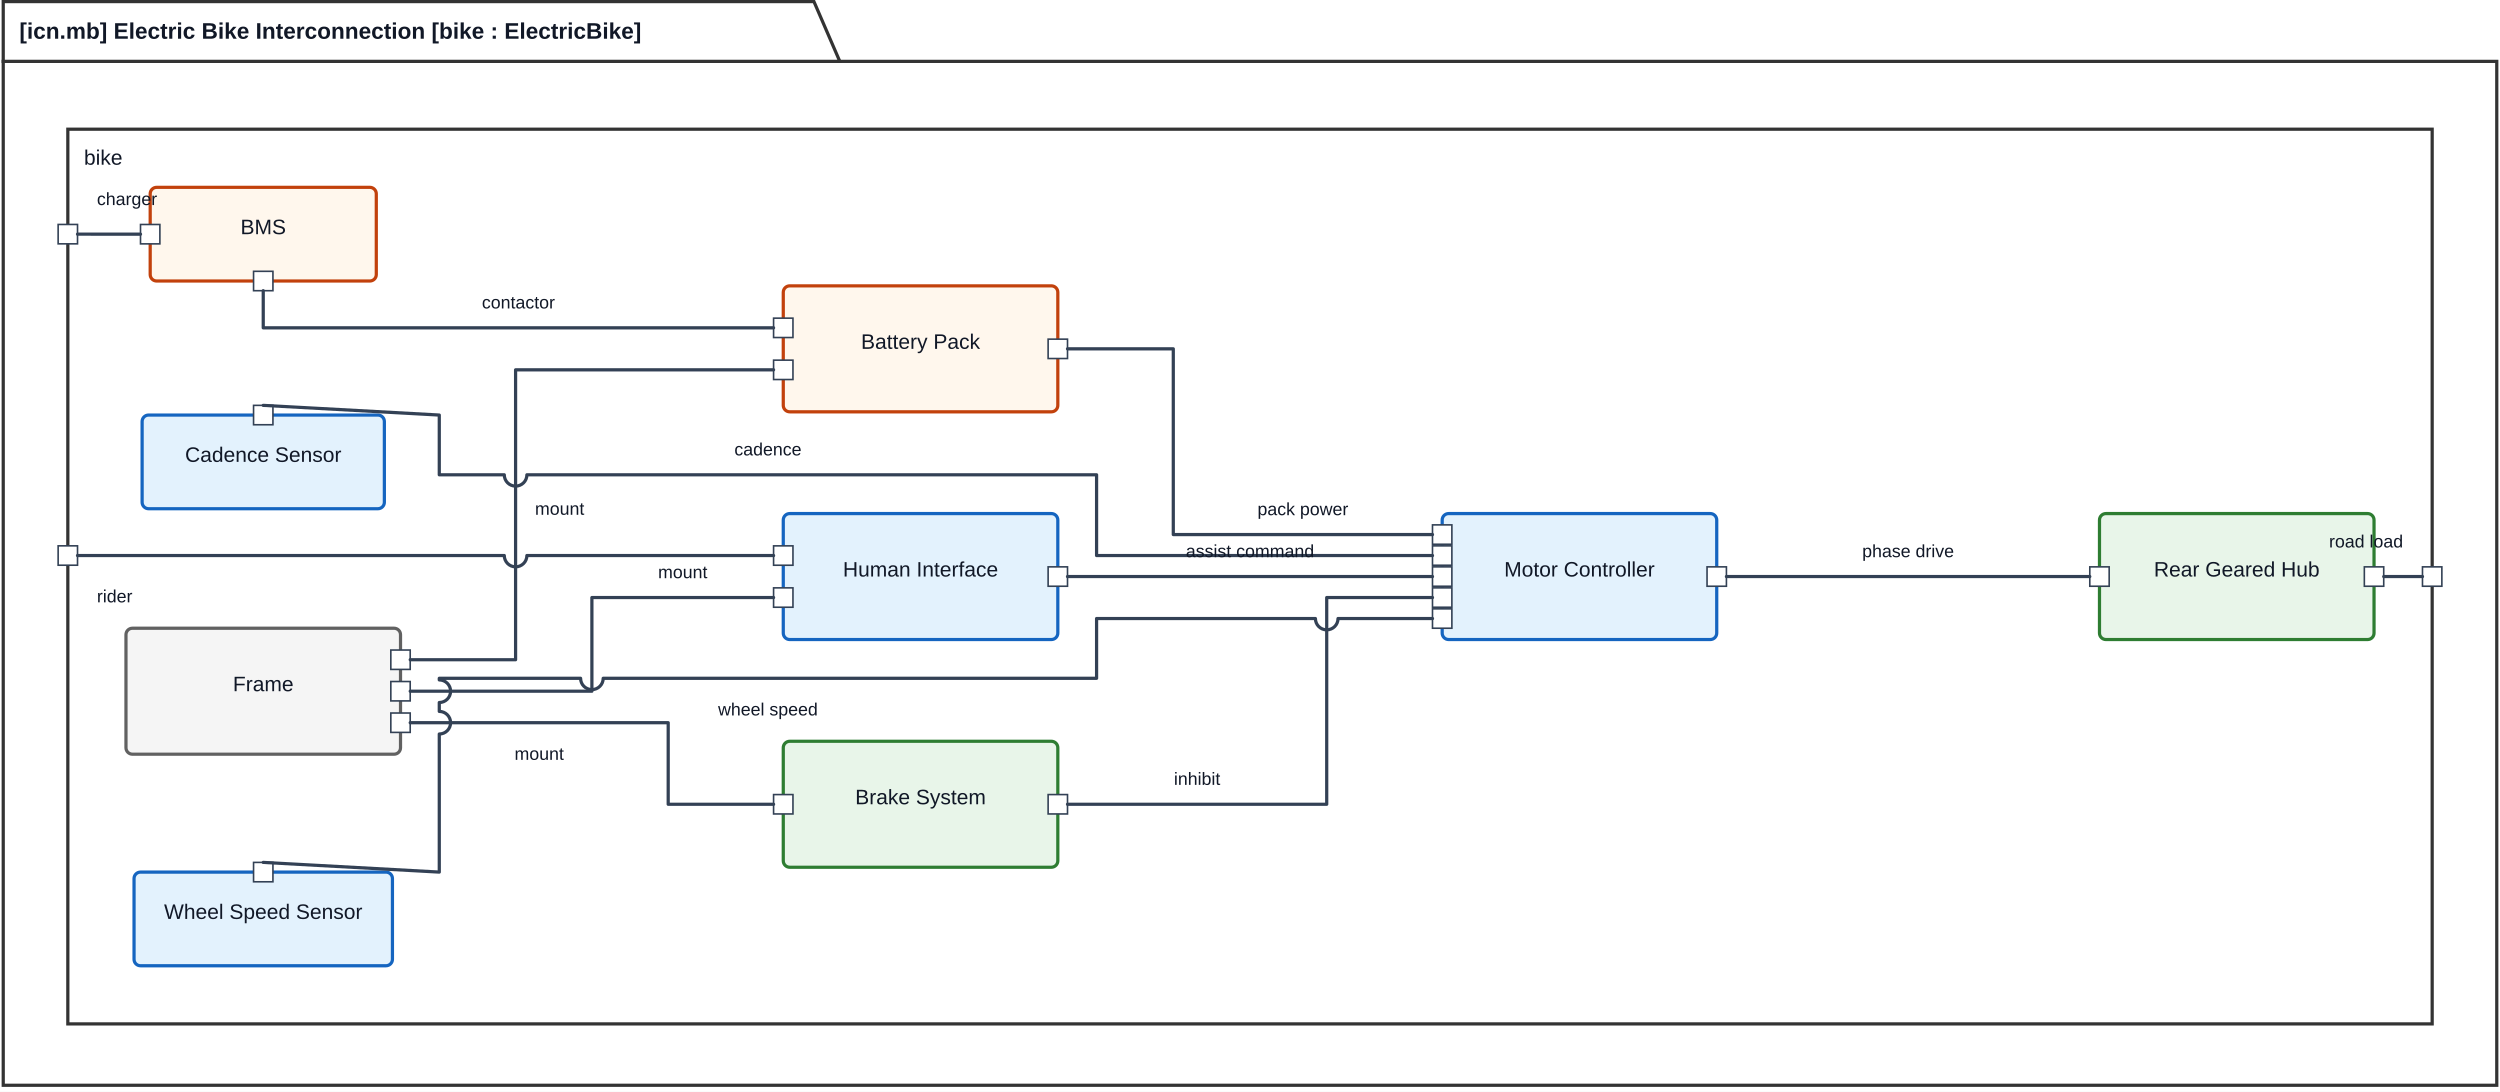
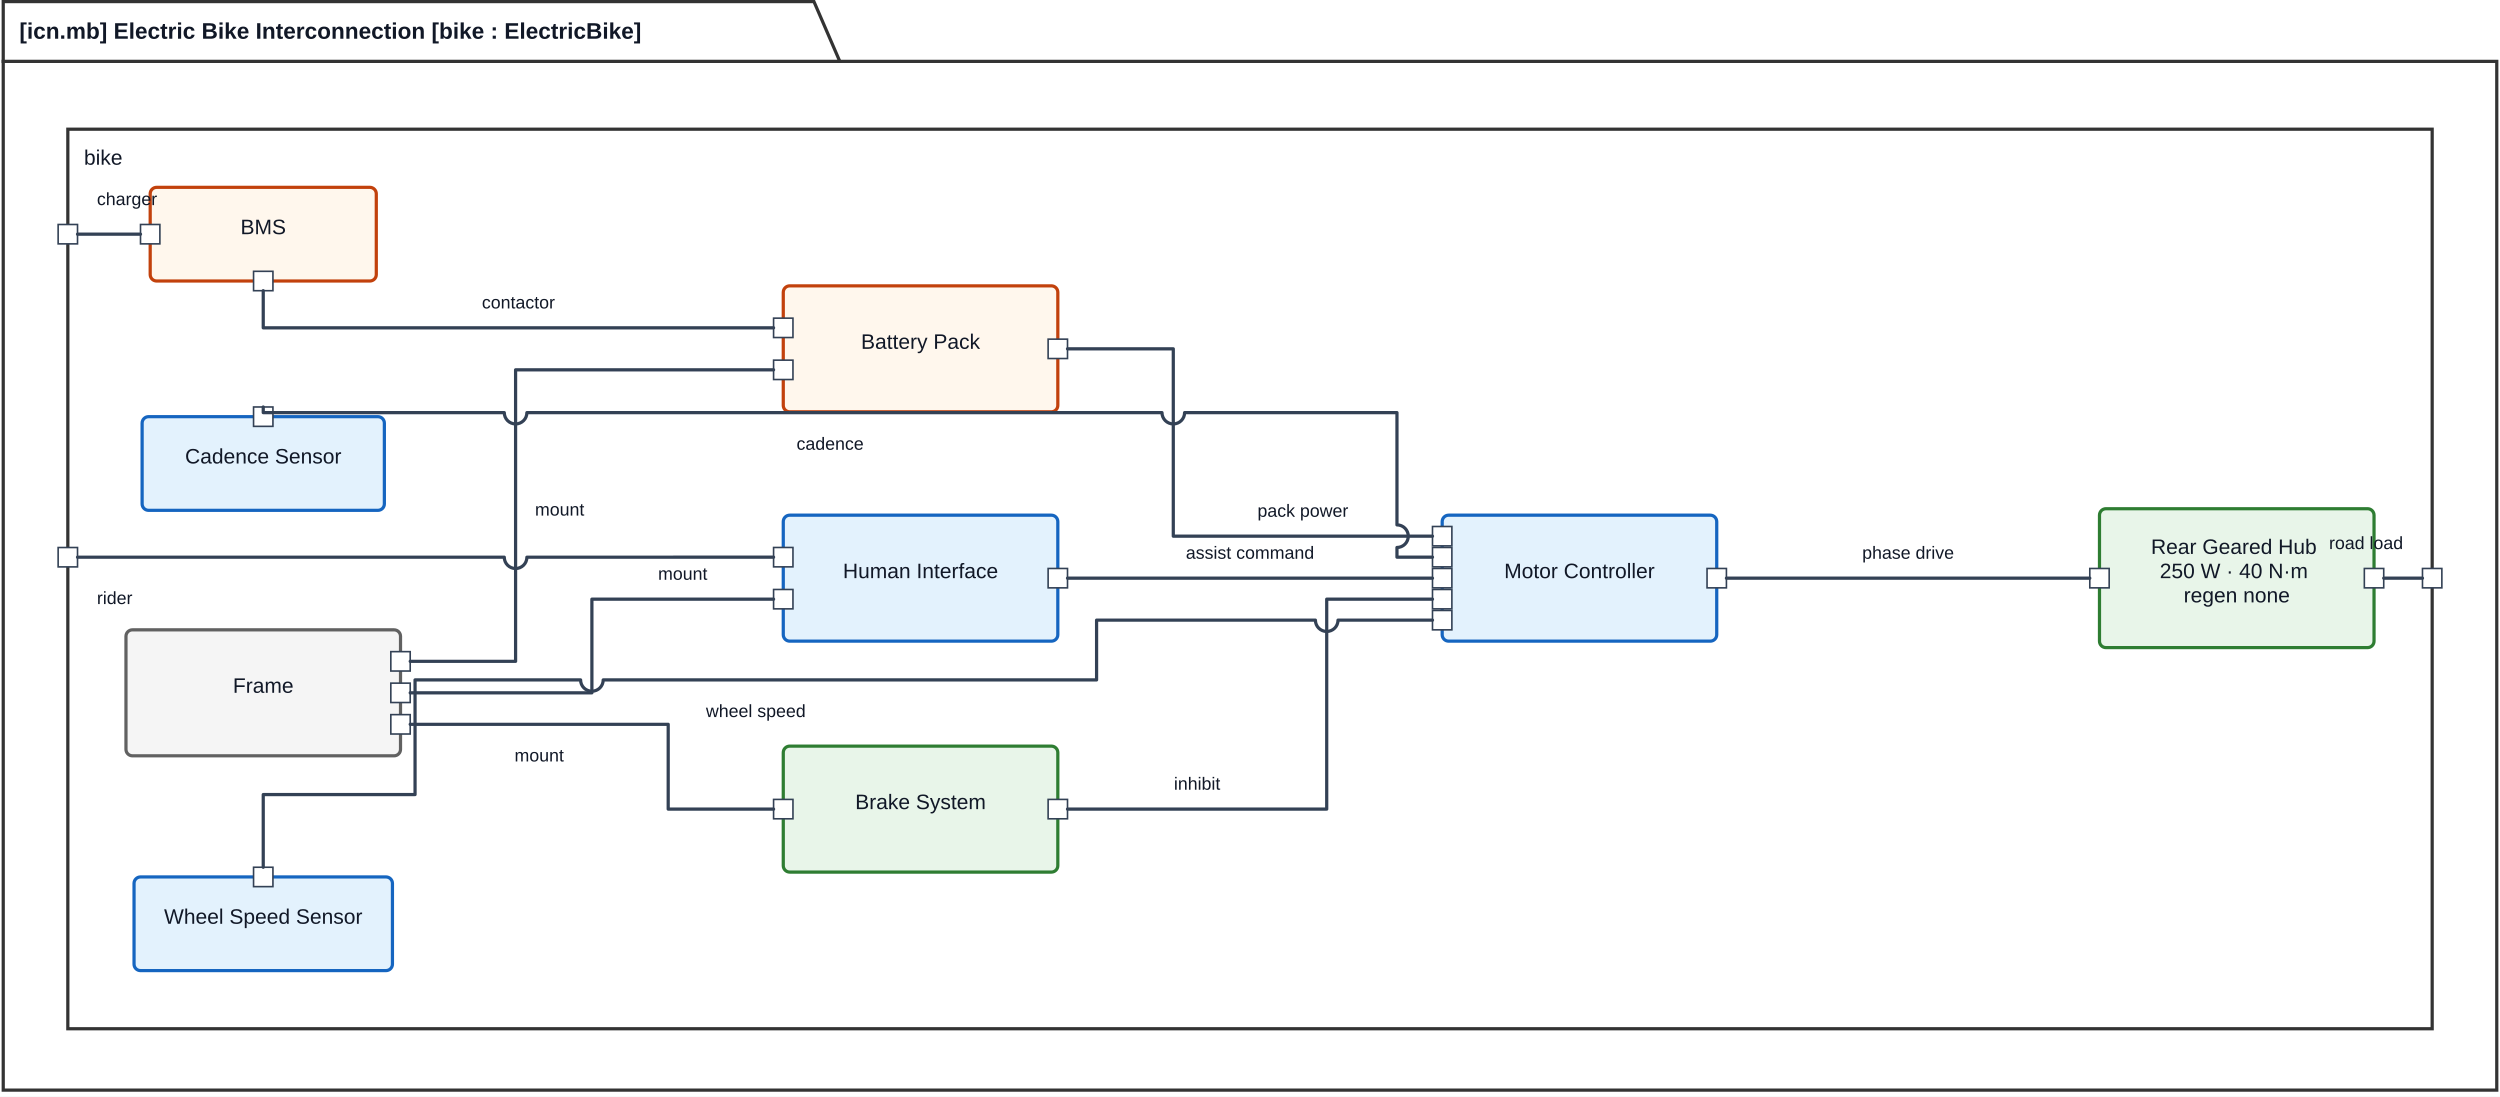
- <svg xmlns="http://www.w3.org/2000/svg" width="1548" height="676" viewBox="0 0 1548 676">
+ <svg xmlns="http://www.w3.org/2000/svg" width="1548" height="679" viewBox="0 0 1548 679">
  <defs>
    <style>text{font-family:Arial,Helvetica,sans-serif;fill:#111827}.label{font-size:13px}.small{font-size:11px}.header{font-size:14px;font-weight:600}</style>
    <marker id="arrow" markerWidth="8" markerHeight="6" refX="8" refY="3" orient="auto">
      <polygon points="0 0,8 3,0 6" fill="#1D4ED8" />
    </marker>
    <marker id="arrow-dark" markerWidth="8" markerHeight="6" refX="8" refY="3" orient="auto">
      <polygon points="0 0,8 3,0 6" fill="#334155" />
    </marker>
    <marker id="composition" markerWidth="12" markerHeight="12" refX="0" refY="6" orient="auto" markerUnits="strokeWidth">
      <polygon points="0 6,6 0,12 6,6 12" fill="#111827" stroke="#111827" />
    </marker>
  </defs>
-   <rect x="0" y="0" width="1548" height="676" fill="#FFFFFF" />
-   <rect x="2" y="38" width="1544" height="634" fill="none" stroke="#333333" stroke-width="2" />
+   <rect x="0" y="0" width="1548" height="679" fill="#FFFFFF" />
+   <rect x="2" y="38" width="1544" height="637" fill="none" stroke="#333333" stroke-width="2" />
  <path d="M 2 1 H 504 L 520 38 H 2 Z" fill="#FFFFFF" stroke="#333333" stroke-width="2" />
  <text class="header" x="12" y="24">[icn.mb] Electric Bike Interconnection [bike : ElectricBike]</text>
-   <rect x="2" y="38" width="1544" height="636" fill="none" stroke="#333333" stroke-width="0" />
+   <rect x="2" y="38" width="1544" height="639" fill="none" stroke="#333333" stroke-width="0" />
  <g transform="translate(2,40)">
-     <rect id="boundary" x="40" y="40" width="1464" height="554" rx="0" fill="#FFFFFF" stroke="#333333" stroke-width="2" />
+     <rect id="boundary" x="40" y="40" width="1464" height="557" rx="0" fill="#FFFFFF" stroke="#333333" stroke-width="2" />
    <text class="label" x="50" y="62">bike</text>
-     <rect id="bnd--humanInterface" x="34" y="297.981" width="12" height="12" fill="#FFFFFF" stroke="#334155" stroke-width="1" />
-     <rect id="bnd--bms" x="34" y="98.984" width="12" height="12" fill="#FFFFFF" stroke="#334155" stroke-width="1" />
-     <rect id="bnd--hubMotor" x="1498" y="311" width="12" height="12" fill="#FFFFFF" stroke="#334155" stroke-width="1" />
-     <rect id="humanInterface" x="483" y="278" width="170" height="78" rx="4" fill="#E3F2FD" stroke="#1565C0" stroke-width="2" />
-     <text class="label" text-anchor="middle" x="568" y="317">Human Interface</text>
-     <rect id="brakeSystem" x="483" y="419" width="170" height="78" rx="4" fill="#E8F5E9" stroke="#2E7D32" stroke-width="2" />
-     <text class="label" text-anchor="middle" x="568" y="458">Brake System</text>
+     <rect id="bnd--humanInterface" x="34" y="299.021" width="12" height="12" fill="#FFFFFF" stroke="#334155" stroke-width="1" />
+     <rect id="bnd--bms" x="34" y="99.002" width="12" height="12" fill="#FFFFFF" stroke="#334155" stroke-width="1" />
+     <rect id="bnd--hubMotor" x="1498" y="311.999" width="12" height="12" fill="#FFFFFF" stroke="#334155" stroke-width="1" />
+     <rect id="humanInterface" x="483" y="279" width="170" height="78" rx="4" fill="#E3F2FD" stroke="#1565C0" stroke-width="2" />
+     <text class="label" text-anchor="middle" x="568" y="318">Human Interface</text>
+     <rect id="brakeSystem" x="483" y="422" width="170" height="78" rx="4" fill="#E8F5E9" stroke="#2E7D32" stroke-width="2" />
+     <text class="label" text-anchor="middle" x="568" y="461">Brake System</text>
    <rect id="batteryPack" x="483" y="137" width="170" height="78" rx="4" fill="#FFF7ED" stroke="#C2410C" stroke-width="2" />
    <text class="label" text-anchor="middle" x="568" y="176">Battery Pack</text>
-     <rect id="motorController" x="891" y="278" width="170" height="78" rx="4" fill="#E3F2FD" stroke="#1565C0" stroke-width="2" />
-     <text class="label" text-anchor="middle" x="976" y="317">Motor Controller</text>
-     <rect id="hubMotor" x="1298" y="278" width="170" height="78" rx="4" fill="#E8F5E9" stroke="#2E7D32" stroke-width="2" />
-     <text class="label" text-anchor="middle" x="1383" y="317">Rear Geared Hub</text>
-     <rect id="frame" x="76" y="349" width="170" height="78" rx="4" fill="#F5F5F5" stroke="#616161" stroke-width="2" />
-     <text class="label" text-anchor="middle" x="161" y="388">Frame</text>
+     <rect id="motorController" x="891" y="279" width="170" height="78" rx="4" fill="#E3F2FD" stroke="#1565C0" stroke-width="2" />
+     <text class="label" text-anchor="middle" x="976" y="318">Motor Controller</text>
+     <rect id="hubMotor" x="1298" y="275" width="170" height="86" rx="4" fill="#E8F5E9" stroke="#2E7D32" stroke-width="2" />
+     <text class="label" text-anchor="middle">
+       <tspan x="1383" y="303">Rear Geared Hub</tspan>
+       <tspan x="1383" dy="15">250 W · 40 N·m</tspan>
+       <tspan x="1383" dy="15">regen none</tspan>
+     </text>
+     <rect id="frame" x="76" y="350" width="170" height="78" rx="4" fill="#F5F5F5" stroke="#616161" stroke-width="2" />
+     <text class="label" text-anchor="middle" x="161" y="389">Frame</text>
    <rect id="bms" x="91" y="76" width="140" height="58" rx="4" fill="#FFF7ED" stroke="#C2410C" stroke-width="2" />
    <text class="label" text-anchor="middle" x="161" y="105">BMS</text>
-     <rect id="cadenceSensor" x="86" y="217" width="150" height="58" rx="4" fill="#E3F2FD" stroke="#1565C0" stroke-width="2" />
-     <text class="label" text-anchor="middle" x="161" y="246">Cadence Sensor</text>
-     <rect id="wheelSpeedSensor" x="81" y="500" width="160" height="58" rx="4" fill="#E3F2FD" stroke="#1565C0" stroke-width="2" />
-     <text class="label" text-anchor="middle" x="161" y="529">Wheel Speed Sensor</text>
-     <rect id="humanInterface--bnd--tgt" x="477" y="297.997" width="12" height="12" fill="#FFFFFF" stroke="#334155" stroke-width="1" />
-     <rect id="frame--humanInterface--tgt" x="477" y="324.003" width="12" height="12" fill="#FFFFFF" stroke="#334155" stroke-width="1" />
-     <rect id="humanInterface--motorController--src" x="647" y="311" width="12" height="12" fill="#FFFFFF" stroke="#334155" stroke-width="1" />
-     <rect id="frame--brakeSystem--tgt" x="477" y="452" width="12" height="12" fill="#FFFFFF" stroke="#334155" stroke-width="1" />
-     <rect id="brakeSystem--motorController--src" x="647" y="452" width="12" height="12" fill="#FFFFFF" stroke="#334155" stroke-width="1" />
+     <rect id="cadenceSensor" x="86" y="218" width="150" height="58" rx="4" fill="#E3F2FD" stroke="#1565C0" stroke-width="2" />
+     <text class="label" text-anchor="middle" x="161" y="247">Cadence Sensor</text>
+     <rect id="wheelSpeedSensor" x="81" y="503" width="160" height="58" rx="4" fill="#E3F2FD" stroke="#1565C0" stroke-width="2" />
+     <text class="label" text-anchor="middle" x="161" y="532">Wheel Speed Sensor</text>
+     <rect id="humanInterface--bnd--tgt" x="477" y="298.997" width="12" height="12" fill="#FFFFFF" stroke="#334155" stroke-width="1" />
+     <rect id="frame--humanInterface--tgt" x="477" y="325.003" width="12" height="12" fill="#FFFFFF" stroke="#334155" stroke-width="1" />
+     <rect id="humanInterface--motorController--src" x="647" y="312" width="12" height="12" fill="#FFFFFF" stroke="#334155" stroke-width="1" />
+     <rect id="frame--brakeSystem--tgt" x="477" y="455" width="12" height="12" fill="#FFFFFF" stroke="#334155" stroke-width="1" />
+     <rect id="brakeSystem--motorController--src" x="647" y="455" width="12" height="12" fill="#FFFFFF" stroke="#334155" stroke-width="1" />
    <rect id="bms--batteryPack--tgt" x="477" y="156.997" width="12" height="12" fill="#FFFFFF" stroke="#334155" stroke-width="1" />
    <rect id="frame--batteryPack--tgt" x="477" y="183.003" width="12" height="12" fill="#FFFFFF" stroke="#334155" stroke-width="1" />
    <rect id="batteryPack--motorController--src" x="647" y="170" width="12" height="12" fill="#FFFFFF" stroke="#334155" stroke-width="1" />
-     <rect id="batteryPack--motorController--tgt" x="885" y="285.003" width="12" height="12" fill="#FFFFFF" stroke="#334155" stroke-width="1" />
-     <rect id="cadenceSensor--motorController--tgt" x="885" y="297.997" width="12" height="12" fill="#FFFFFF" stroke="#334155" stroke-width="1" />
-     <rect id="humanInterface--motorController--tgt" x="885" y="311" width="12" height="12" fill="#FFFFFF" stroke="#334155" stroke-width="1" />
-     <rect id="brakeSystem--motorController--tgt" x="885" y="324.003" width="12" height="12" fill="#FFFFFF" stroke="#334155" stroke-width="1" />
-     <rect id="wheelSpeedSensor--motorController--tgt" x="885" y="336.997" width="12" height="12" fill="#FFFFFF" stroke="#334155" stroke-width="1" />
-     <rect id="motorController--hubMotor--src" x="1055" y="311" width="12" height="12" fill="#FFFFFF" stroke="#334155" stroke-width="1" />
-     <rect id="motorController--hubMotor--tgt" x="1292" y="311" width="12" height="12" fill="#FFFFFF" stroke="#334155" stroke-width="1" />
-     <rect id="hubMotor--bnd--tgt" x="1462" y="311" width="12" height="12" fill="#FFFFFF" stroke="#334155" stroke-width="1" />
-     <rect id="frame--batteryPack--src" x="240" y="362.5" width="12" height="12" fill="#FFFFFF" stroke="#334155" stroke-width="1" />
-     <rect id="frame--humanInterface--src" x="240" y="382" width="12" height="12" fill="#FFFFFF" stroke="#334155" stroke-width="1" />
-     <rect id="frame--brakeSystem--src" x="240" y="401.5" width="12" height="12" fill="#FFFFFF" stroke="#334155" stroke-width="1" />
+     <rect id="batteryPack--motorController--tgt" x="885" y="286.003" width="12" height="12" fill="#FFFFFF" stroke="#334155" stroke-width="1" />
+     <rect id="cadenceSensor--motorController--tgt" x="885" y="298.997" width="12" height="12" fill="#FFFFFF" stroke="#334155" stroke-width="1" />
+     <rect id="humanInterface--motorController--tgt" x="885" y="312" width="12" height="12" fill="#FFFFFF" stroke="#334155" stroke-width="1" />
+     <rect id="brakeSystem--motorController--tgt" x="885" y="325.003" width="12" height="12" fill="#FFFFFF" stroke="#334155" stroke-width="1" />
+     <rect id="wheelSpeedSensor--motorController--tgt" x="885" y="337.997" width="12" height="12" fill="#FFFFFF" stroke="#334155" stroke-width="1" />
+     <rect id="motorController--hubMotor--src" x="1055" y="312" width="12" height="12" fill="#FFFFFF" stroke="#334155" stroke-width="1" />
+     <rect id="motorController--hubMotor--tgt" x="1292" y="312" width="12" height="12" fill="#FFFFFF" stroke="#334155" stroke-width="1" />
+     <rect id="hubMotor--bnd--tgt" x="1462" y="312" width="12" height="12" fill="#FFFFFF" stroke="#334155" stroke-width="1" />
+     <rect id="frame--batteryPack--src" x="240" y="363.5" width="12" height="12" fill="#FFFFFF" stroke="#334155" stroke-width="1" />
+     <rect id="frame--humanInterface--src" x="240" y="383" width="12" height="12" fill="#FFFFFF" stroke="#334155" stroke-width="1" />
+     <rect id="frame--brakeSystem--src" x="240" y="402.5" width="12" height="12" fill="#FFFFFF" stroke="#334155" stroke-width="1" />
    <rect id="bms--batteryPack--src" x="155" y="128" width="12" height="12" fill="#FFFFFF" stroke="#334155" stroke-width="1" />
    <rect id="bms--bnd--tgt" x="85" y="99" width="12" height="12" fill="#FFFFFF" stroke="#334155" stroke-width="1" />
-     <rect id="cadenceSensor--motorController--src" x="155" y="211" width="12" height="12" fill="#FFFFFF" stroke="#334155" stroke-width="1" />
-     <rect id="wheelSpeedSensor--motorController--src" x="155" y="494" width="12" height="12" fill="#FFFFFF" stroke="#334155" stroke-width="1" />
-     <path d="M 252,368.5 L 317.25,368.5 L 317.25,189.003 L 477,189.003" fill="none" stroke="#334155" stroke-width="2" stroke-linejoin="round" stroke-linecap="round" />
-     <path d="M 252,388 L 364.5,388 L 364.5,330.003 L 477,330.003" fill="none" stroke="#334155" stroke-width="2" stroke-linejoin="round" stroke-linecap="round" />
-     <path d="M 252,407.5 L 411.75,407.5 L 411.75,458 L 477,458" fill="none" stroke="#334155" stroke-width="2" stroke-linejoin="round" stroke-linecap="round" />
-     <path d="M 659,176 L 724.5,176 L 724.5,291.003 L 885,291.003" fill="none" stroke="#334155" stroke-width="2" stroke-linejoin="round" stroke-linecap="round" />
-     <path d="M 1067,317 L 1292,317" fill="none" stroke="#334155" stroke-width="2" stroke-linejoin="round" stroke-linecap="round" />
-     <path d="M 659,317 L 885,317" fill="none" stroke="#334155" stroke-width="2" stroke-linejoin="round" stroke-linecap="round" />
-     <path d="M 659,458 L 819.5,458 L 819.5,330.003 L 885,330.003" fill="none" stroke="#334155" stroke-width="2" stroke-linejoin="round" stroke-linecap="round" />
+     <rect id="cadenceSensor--motorController--src" x="155" y="212" width="12" height="12" fill="#FFFFFF" stroke="#334155" stroke-width="1" />
+     <rect id="wheelSpeedSensor--motorController--src" x="155" y="497" width="12" height="12" fill="#FFFFFF" stroke="#334155" stroke-width="1" />
+     <path d="M 252,369.5 L 317.25,369.5 L 317.25,189.003 L 477,189.003" fill="none" stroke="#334155" stroke-width="2" stroke-linejoin="round" stroke-linecap="round" />
+     <path d="M 252,389 L 364.5,389 L 364.5,331.003 L 477,331.003" fill="none" stroke="#334155" stroke-width="2" stroke-linejoin="round" stroke-linecap="round" />
+     <path d="M 252,408.5 L 411.75,408.5 L 411.75,461 L 477,461" fill="none" stroke="#334155" stroke-width="2" stroke-linejoin="round" stroke-linecap="round" />
+     <path d="M 659,176 L 724.5,176 L 724.5,292.003 L 885,292.003" fill="none" stroke="#334155" stroke-width="2" stroke-linejoin="round" stroke-linecap="round" />
+     <path d="M 1067,318 L 1292,318" fill="none" stroke="#334155" stroke-width="2" stroke-linejoin="round" stroke-linecap="round" />
+     <path d="M 659,318 L 885,318" fill="none" stroke="#334155" stroke-width="2" stroke-linejoin="round" stroke-linecap="round" />
+     <path d="M 659,461 L 819.5,461 L 819.5,331.003 L 885,331.003" fill="none" stroke="#334155" stroke-width="2" stroke-linejoin="round" stroke-linecap="round" />
    <path d="M 161,140 L 161,162.997 L 477,162.997" fill="none" stroke="#334155" stroke-width="2" stroke-linejoin="round" stroke-linecap="round" />
-     <path d="M 161,211 L 270,217 L 270,254 L 310.25,254 A 7 7 0 0 0 324.25,254 L 677,254 L 677,303.997 L 885,303.997" fill="none" stroke="#334155" stroke-width="2" stroke-linejoin="round" stroke-linecap="round" />
-     <path d="M 161,494 L 270,500 L 270,414.5 A 7 7 0 0 0 270,400.5 L 270,395 A 7 7 0 0 0 270,381 L 270,380 L 357.5,380 A 7 7 0 0 0 371.5,380 L 677,380 L 677,342.997 L 812.5,342.997 A 7 7 0 0 0 826.5,342.997 L 885,342.997" fill="none" stroke="#334155" stroke-width="2" stroke-linejoin="round" stroke-linecap="round" />
-     <path d="M 46,303.981 L 310.25,303.981 A 7 7 0 0 0 324.25,303.981 L 477,303.997" fill="none" stroke="#334155" stroke-width="2" stroke-linejoin="round" stroke-linecap="round" />
-     <path d="M 46,104.984 L 85,105" fill="none" stroke="#334155" stroke-width="2" stroke-linejoin="round" stroke-linecap="round" />
-     <path d="M 1498,317 L 1474,317" fill="none" stroke="#334155" stroke-width="2" stroke-linejoin="round" stroke-linecap="round" />
-     <text class="small" x="58" y="332.981">rider</text>
-     <text class="small" x="58" y="86.984">charger</text>
-     <text class="small" text-anchor="end" x="1486" y="299">road load</text>
-     <text class="small" x="329.25" y="278.751">mount</text>
-     <text class="small" text-anchor="middle" x="420.75" y="318.003">mount</text>
-     <text class="small" text-anchor="middle" x="331.875" y="430.5">mount</text>
-     <text class="small" text-anchor="middle" x="804.75" y="279.003">pack power</text>
-     <text class="small" text-anchor="middle" x="1179.5" y="305">phase drive</text>
-     <text class="small" text-anchor="middle" x="772" y="305">assist command</text>
-     <text class="small" text-anchor="middle" x="739.25" y="446">inhibit</text>
+     <path d="M 161,212 L 161,215.5 L 310.25,215.5 A 7 7 0 0 0 324.25,215.5 L 717.5,215.5 A 7 7 0 0 0 731.5,215.5 L 863,215.5 L 863,285.003 A 7 7 0 0 1 863,299.003 L 863,304.997 L 885,304.997" fill="none" stroke="#334155" stroke-width="2" stroke-linejoin="round" stroke-linecap="round" />
+     <path d="M 161,497 L 161,452 L 255,452 L 255,381 L 357.5,381 A 7 7 0 0 0 371.5,381 L 677,381 L 677,343.997 L 812.5,343.997 A 7 7 0 0 0 826.5,343.997 L 885,343.997" fill="none" stroke="#334155" stroke-width="2" stroke-linejoin="round" stroke-linecap="round" />
+     <path d="M 46,305.021 L 310.25,305.021 A 7 7 0 0 0 324.25,305.021 L 477,304.997" fill="none" stroke="#334155" stroke-width="2" stroke-linejoin="round" stroke-linecap="round" />
+     <path d="M 46,105.002 L 85,105" fill="none" stroke="#334155" stroke-width="2" stroke-linejoin="round" stroke-linecap="round" />
+     <path d="M 1498,317.999 L 1474,318" fill="none" stroke="#334155" stroke-width="2" stroke-linejoin="round" stroke-linecap="round" />
+     <text class="small" x="58" y="334.021">rider</text>
+     <text class="small" x="58" y="87.002">charger</text>
+     <text class="small" text-anchor="end" x="1486" y="299.999">road load</text>
+     <text class="small" x="329.25" y="279.251">mount</text>
+     <text class="small" text-anchor="middle" x="420.75" y="319.003">mount</text>
+     <text class="small" text-anchor="middle" x="331.875" y="431.5">mount</text>
+     <text class="small" text-anchor="middle" x="804.75" y="280.003">pack power</text>
+     <text class="small" text-anchor="middle" x="1179.5" y="306">phase drive</text>
+     <text class="small" text-anchor="middle" x="772" y="306">assist command</text>
+     <text class="small" text-anchor="middle" x="739.25" y="449">inhibit</text>
    <text class="small" text-anchor="middle" x="319" y="150.997">contactor</text>
-     <text class="small" text-anchor="middle" x="473.5" y="242">cadence</text>
-     <text class="small" text-anchor="middle" x="473.5" y="403">wheel speed</text>
+     <text class="small" text-anchor="middle" x="512" y="238.5">cadence</text>
+     <text class="small" text-anchor="middle" x="466" y="404">wheel speed</text>
  </g>
</svg>
